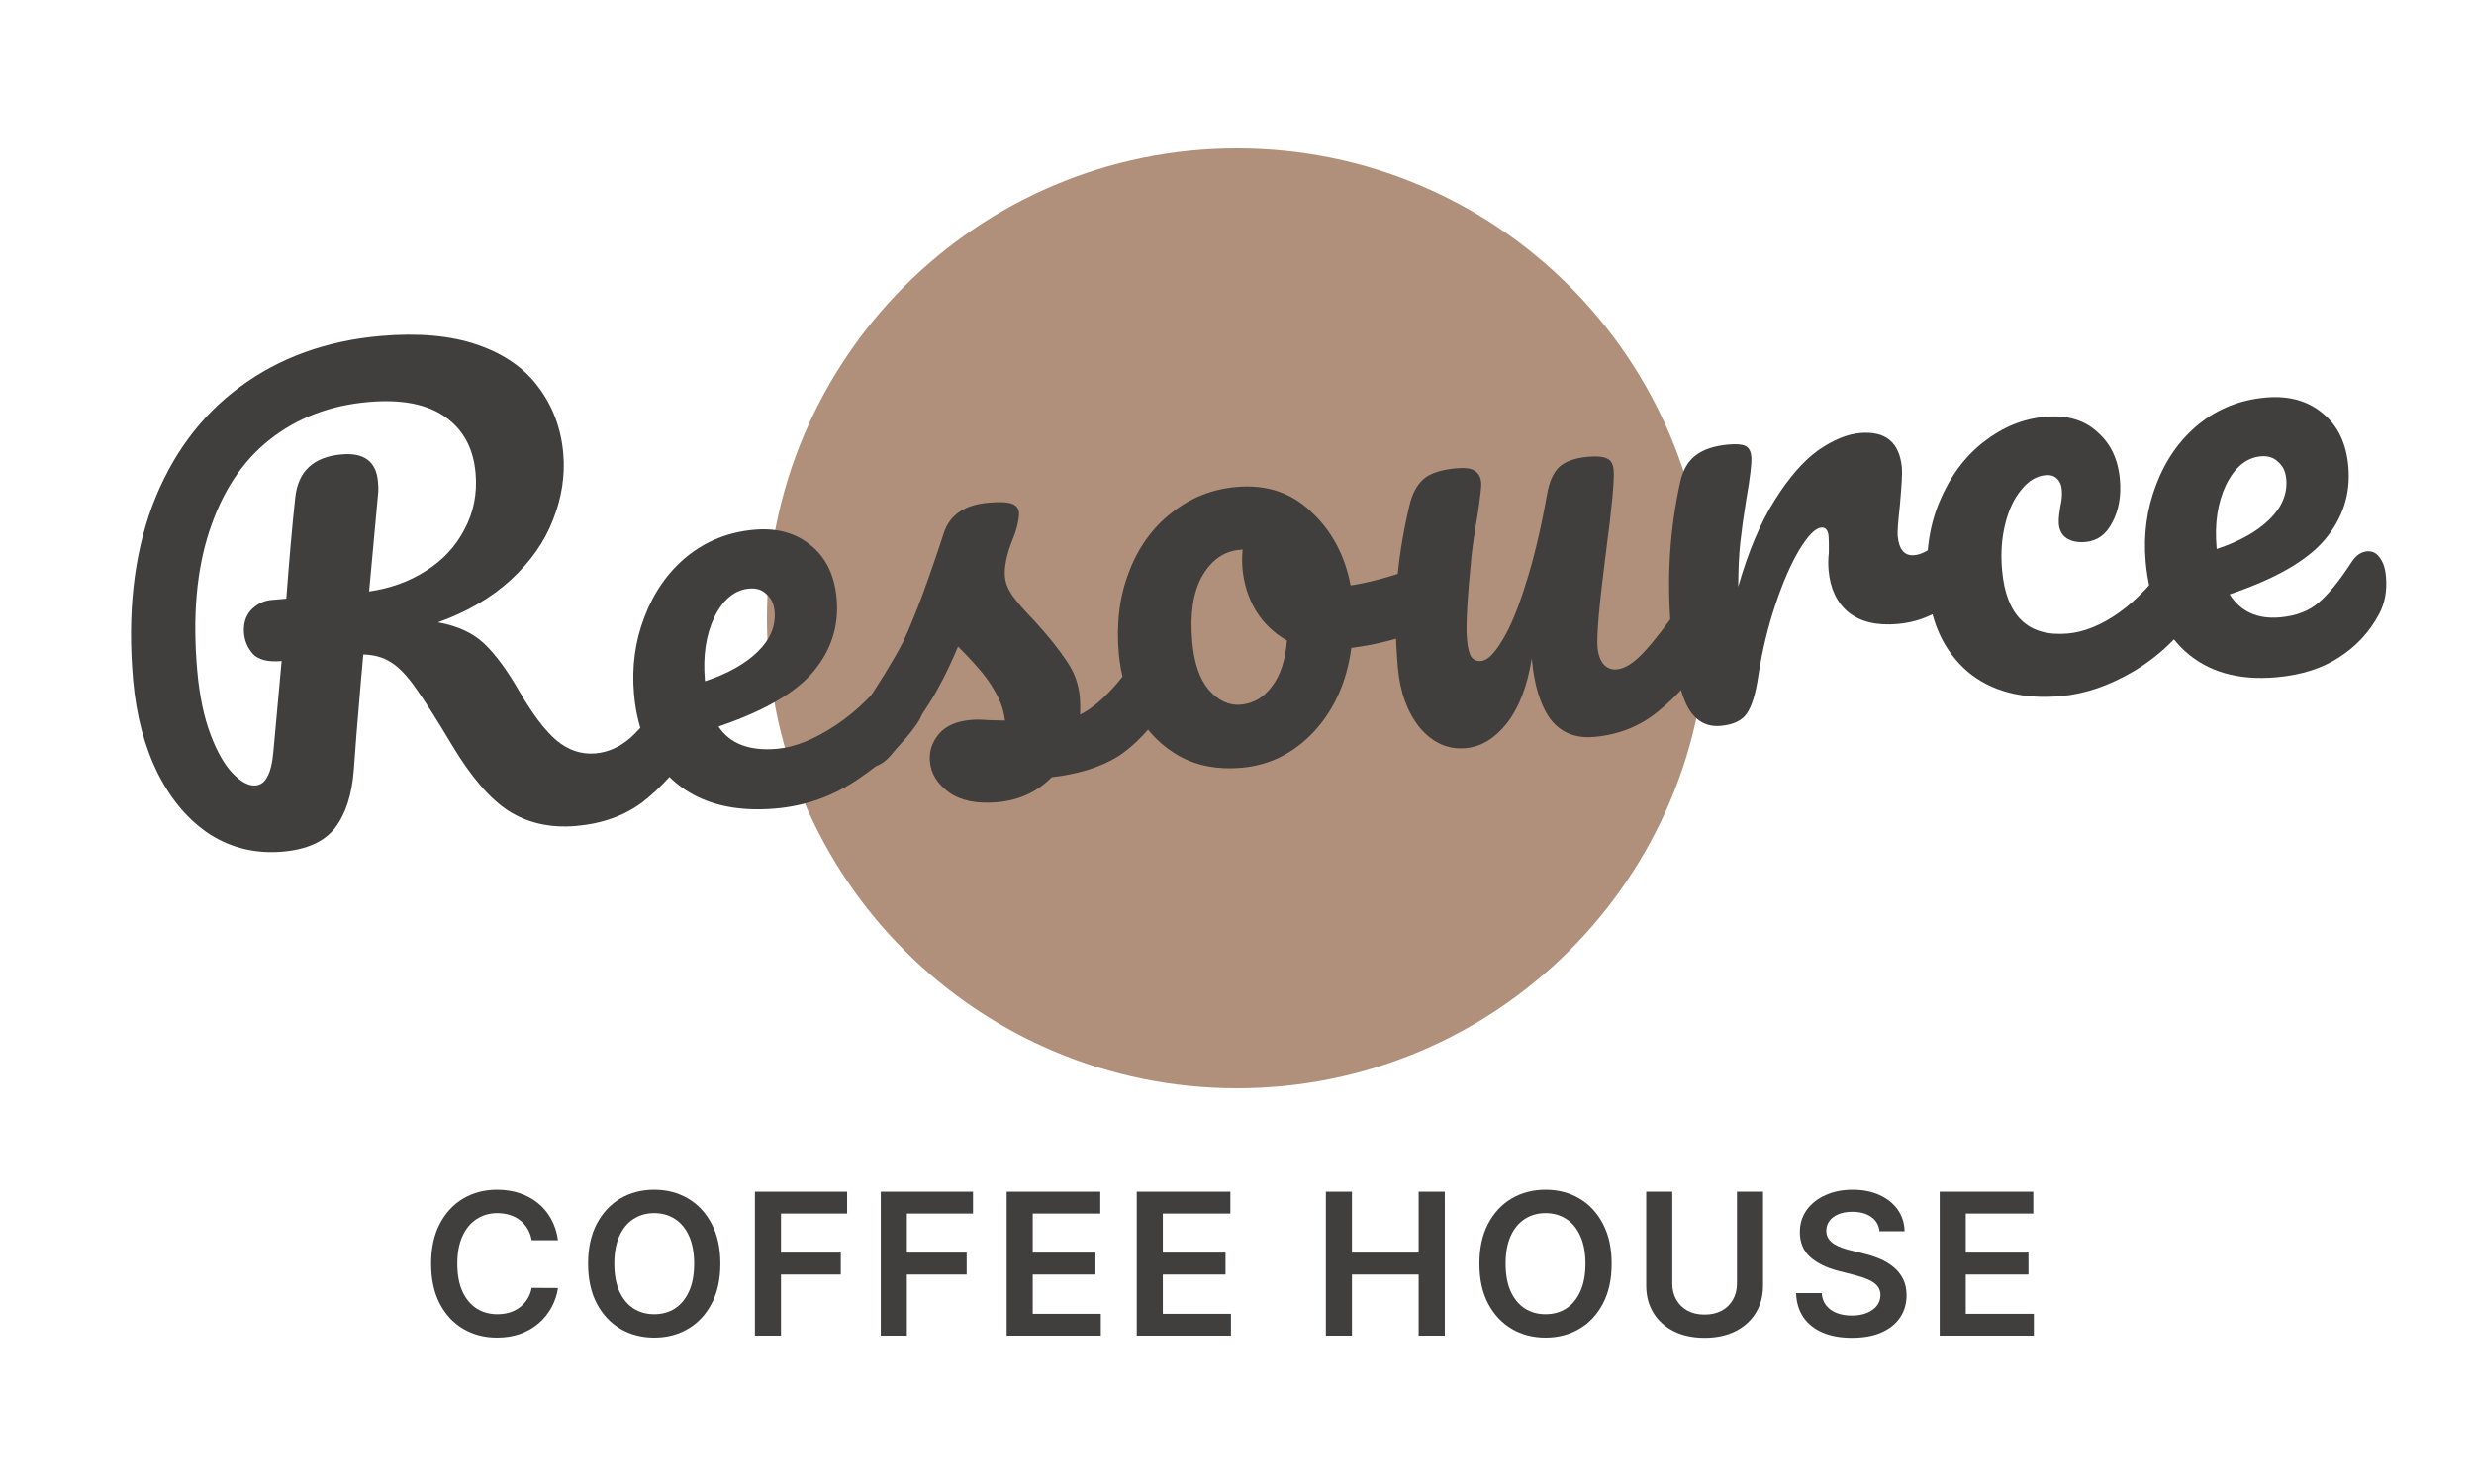
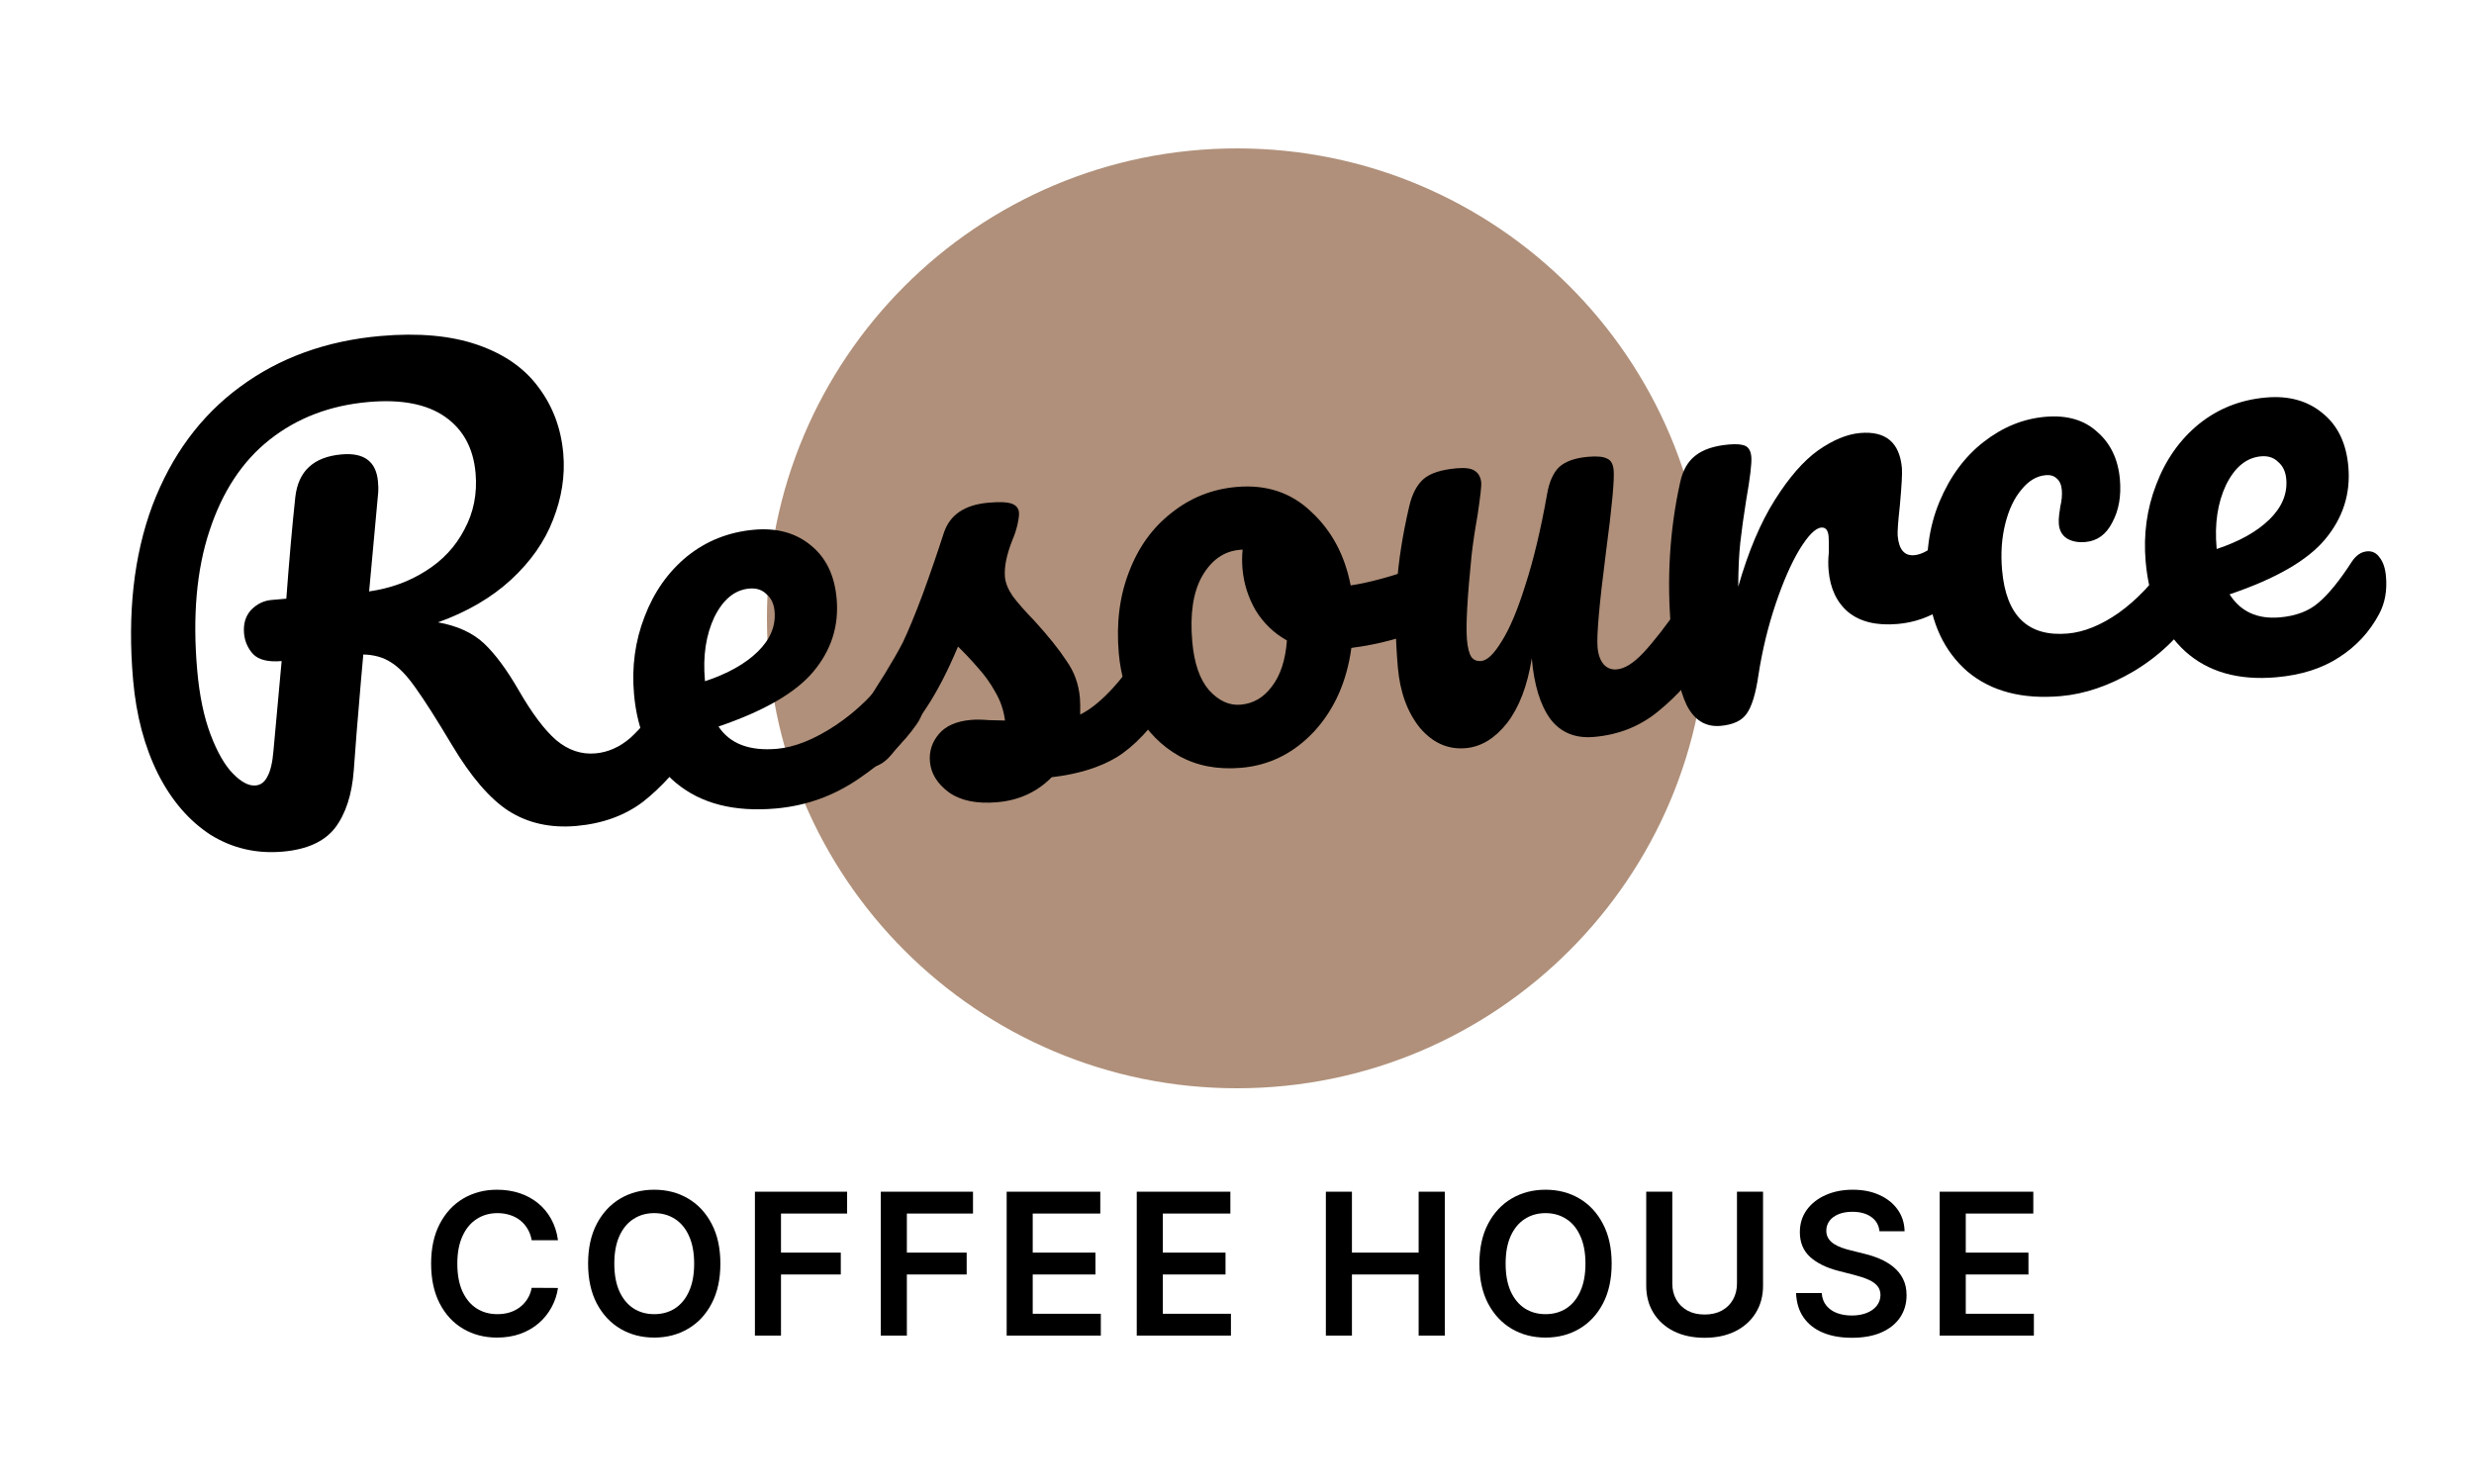
<svg xmlns="http://www.w3.org/2000/svg" width="100" height="60" viewBox="0 0 100 60" fill="none">
  <path d="M69 25C69 35.493 60.493 44 50 44C39.507 44 31 35.493 31 25C31 14.507 39.507 6 50 6C60.493 6 69 14.507 69 25Z" fill="#B0907A" />
-   <path d="M95.678 22.291C95.886 22.273 96.053 22.355 96.182 22.536C96.326 22.716 96.413 22.974 96.442 23.309C96.492 23.882 96.4 24.388 96.165 24.826C95.779 25.551 95.236 26.137 94.536 26.583C93.852 27.029 93.008 27.295 92.004 27.383C90.474 27.517 89.247 27.166 88.323 26.332C87.397 25.481 86.866 24.275 86.729 22.713C86.633 21.613 86.775 20.573 87.155 19.592C87.533 18.595 88.105 17.782 88.869 17.153C89.649 16.523 90.557 16.162 91.593 16.072C92.517 15.991 93.283 16.205 93.889 16.714C94.495 17.207 94.839 17.924 94.921 18.864C95.017 19.964 94.702 20.947 93.974 21.814C93.262 22.663 91.977 23.402 90.121 24.03C90.567 24.73 91.245 25.04 92.154 24.961C92.807 24.904 93.328 24.705 93.716 24.366C94.12 24.026 94.569 23.473 95.064 22.706C95.235 22.451 95.439 22.312 95.678 22.291ZM91.391 18.45C90.802 18.502 90.329 18.889 89.975 19.61C89.636 20.33 89.51 21.177 89.595 22.149L89.599 22.197C90.52 21.891 91.232 21.492 91.735 20.998C92.238 20.504 92.463 19.963 92.412 19.373C92.385 19.07 92.277 18.839 92.086 18.679C91.91 18.501 91.678 18.425 91.391 18.45Z" fill="#403F3D" />
-   <path d="M83.298 28.145C81.736 28.281 80.478 27.95 79.525 27.15C78.586 26.332 78.053 25.198 77.926 23.748C77.813 22.457 77.969 21.303 78.394 20.286C78.819 19.269 79.415 18.462 80.182 17.865C80.949 17.268 81.778 16.93 82.671 16.852C83.548 16.776 84.248 16.979 84.772 17.463C85.311 17.93 85.616 18.57 85.687 19.383C85.746 20.052 85.644 20.632 85.381 21.12C85.135 21.608 84.772 21.872 84.294 21.914C83.992 21.941 83.738 21.89 83.534 21.764C83.347 21.636 83.241 21.444 83.219 21.189C83.209 21.077 83.214 20.948 83.233 20.802C83.253 20.656 83.268 20.55 83.278 20.485C83.337 20.239 83.357 20.012 83.339 19.805C83.321 19.598 83.251 19.444 83.13 19.342C83.024 19.239 82.876 19.195 82.685 19.212C82.318 19.244 81.99 19.442 81.701 19.804C81.41 20.151 81.193 20.611 81.051 21.186C80.908 21.761 80.866 22.383 80.925 23.052C81.087 24.901 81.972 25.755 83.582 25.614C84.236 25.557 84.918 25.28 85.63 24.785C86.356 24.271 87.047 23.544 87.703 22.604C87.875 22.364 88.081 22.233 88.32 22.212C88.527 22.194 88.695 22.276 88.823 22.457C88.967 22.637 89.054 22.895 89.083 23.23C89.136 23.835 89.028 24.343 88.759 24.752C88.09 25.742 87.253 26.538 86.245 27.14C85.252 27.725 84.27 28.06 83.298 28.145Z" fill="#403F3D" />
-   <path d="M69.548 29.348C68.942 29.401 68.484 29.119 68.173 28.504C67.878 27.888 67.67 26.878 67.547 25.475C67.366 23.403 67.488 21.409 67.915 19.492C68.018 19.018 68.22 18.663 68.52 18.428C68.835 18.175 69.288 18.023 69.878 17.972C70.197 17.944 70.423 17.964 70.558 18.033C70.692 18.101 70.769 18.247 70.789 18.47C70.811 18.725 70.742 19.309 70.581 20.223C70.477 20.874 70.398 21.443 70.344 21.93C70.291 22.416 70.263 23.013 70.26 23.72C70.666 22.303 71.158 21.136 71.737 20.218C72.315 19.3 72.899 18.631 73.488 18.21C74.094 17.787 74.659 17.553 75.186 17.507C76.222 17.417 76.785 17.889 76.876 18.925C76.894 19.133 76.866 19.641 76.792 20.45C76.72 21.099 76.692 21.503 76.705 21.663C76.754 22.22 76.978 22.482 77.376 22.447C77.823 22.408 78.366 22.007 79.006 21.244C79.195 21.019 79.401 20.897 79.624 20.877C79.831 20.859 79.999 20.941 80.127 21.122C80.27 21.286 80.355 21.52 80.381 21.823C80.433 22.413 80.314 22.889 80.025 23.251C79.619 23.753 79.127 24.197 78.551 24.585C77.989 24.955 77.374 25.17 76.704 25.228C75.859 25.302 75.195 25.143 74.711 24.752C74.243 24.359 73.977 23.797 73.913 23.063C73.892 22.824 73.895 22.583 73.922 22.34C73.926 22.018 73.923 21.802 73.913 21.69C73.891 21.435 73.792 21.315 73.617 21.331C73.378 21.351 73.083 21.65 72.731 22.227C72.395 22.787 72.074 23.521 71.768 24.431C71.462 25.341 71.232 26.293 71.078 27.286C70.968 28.051 70.806 28.579 70.59 28.871C70.39 29.145 70.042 29.304 69.548 29.348Z" fill="#403F3D" />
-   <path d="M59.245 30.249C58.528 30.312 57.91 30.036 57.39 29.423C56.885 28.793 56.59 27.984 56.503 26.995C56.399 25.8 56.383 24.701 56.456 23.699C56.527 22.681 56.697 21.598 56.967 20.45C57.084 19.958 57.277 19.596 57.546 19.363C57.815 19.131 58.26 18.988 58.882 18.933C59.232 18.903 59.476 18.938 59.614 19.038C59.767 19.137 59.853 19.298 59.873 19.521C59.884 19.649 59.834 20.087 59.723 20.835C59.615 21.439 59.534 21.984 59.48 22.471C59.308 24.172 59.246 25.302 59.295 25.86C59.324 26.195 59.385 26.43 59.477 26.567C59.568 26.687 59.701 26.74 59.876 26.724C60.115 26.703 60.389 26.439 60.698 25.93C61.023 25.419 61.342 24.661 61.656 23.654C61.985 22.645 62.279 21.415 62.537 19.963C62.623 19.473 62.784 19.114 63.021 18.884C63.274 18.654 63.663 18.515 64.189 18.469C64.556 18.437 64.815 18.462 64.967 18.546C65.117 18.613 65.203 18.766 65.224 19.005C65.259 19.403 65.155 20.513 64.913 22.333C64.645 24.412 64.532 25.691 64.574 26.169C64.6 26.472 64.685 26.705 64.828 26.869C64.969 27.018 65.144 27.083 65.351 27.064C65.67 27.037 66.028 26.813 66.424 26.392C66.836 25.955 67.37 25.266 68.026 24.325C68.198 24.085 68.403 23.955 68.642 23.934C68.85 23.916 69.017 23.997 69.146 24.179C69.29 24.359 69.377 24.616 69.406 24.951C69.462 25.589 69.354 26.096 69.082 26.473C68.47 27.378 67.79 28.136 67.04 28.748C66.306 29.358 65.438 29.707 64.433 29.795C63.668 29.862 63.077 29.616 62.658 29.059C62.256 28.5 62.008 27.686 61.915 26.618C61.739 27.726 61.406 28.598 60.915 29.235C60.423 29.857 59.867 30.194 59.245 30.249Z" fill="#403F3D" />
-   <path d="M57.561 22.88C57.768 22.861 57.936 22.951 58.066 23.148C58.196 23.346 58.274 23.604 58.302 23.923C58.369 24.688 58.178 25.163 57.728 25.346C56.801 25.765 55.766 26.048 54.623 26.196C54.437 27.562 53.933 28.69 53.112 29.581C52.289 30.456 51.312 30.943 50.18 31.042C49.224 31.126 48.382 30.966 47.657 30.564C46.947 30.16 46.383 29.591 45.965 28.857C45.548 28.122 45.3 27.309 45.222 26.416C45.116 25.205 45.253 24.109 45.633 23.128C46.011 22.131 46.584 21.334 47.351 20.737C48.117 20.124 48.993 19.774 49.982 19.688C51.193 19.582 52.202 19.919 53.009 20.7C53.831 21.463 54.359 22.453 54.594 23.669C55.339 23.556 56.218 23.318 57.23 22.957C57.355 22.914 57.465 22.888 57.561 22.88ZM50.149 28.491C50.66 28.446 51.08 28.201 51.41 27.754C51.756 27.306 51.959 26.686 52.018 25.894C51.495 25.603 51.074 25.198 50.755 24.68C50.453 24.16 50.275 23.597 50.222 22.992C50.2 22.736 50.202 22.479 50.227 22.22L50.108 22.231C49.47 22.286 48.963 22.644 48.587 23.303C48.226 23.945 48.094 24.824 48.192 25.94C48.268 26.816 48.494 27.471 48.869 27.904C49.261 28.336 49.687 28.531 50.149 28.491Z" fill="#403F3D" />
-   <path d="M40.309 32.435C39.48 32.508 38.826 32.373 38.346 32.029C37.883 31.684 37.63 31.273 37.588 30.794C37.552 30.38 37.672 30.008 37.948 29.679C38.224 29.349 38.657 29.159 39.247 29.107C39.454 29.089 39.696 29.092 39.971 29.116C40.26 29.123 40.478 29.128 40.623 29.132C40.57 28.718 40.441 28.336 40.233 27.985C40.042 27.633 39.804 27.3 39.52 26.988C39.234 26.659 38.968 26.377 38.723 26.142C38.311 27.125 37.885 27.95 37.445 28.614C37.022 29.278 36.547 29.914 36.022 30.522C35.76 30.834 35.47 31.004 35.151 31.032C34.896 31.054 34.681 30.984 34.507 30.823C34.331 30.646 34.231 30.422 34.207 30.151C34.179 29.832 34.265 29.527 34.464 29.237L34.742 28.827C35.523 27.666 36.107 26.716 36.492 25.976C36.722 25.49 36.987 24.848 37.287 24.051C37.585 23.238 37.873 22.402 38.152 21.542C38.393 20.814 38.992 20.409 39.948 20.325C40.395 20.286 40.709 20.298 40.891 20.363C41.074 20.427 41.172 20.547 41.188 20.722C41.196 20.818 41.178 20.972 41.132 21.185C41.086 21.398 41.017 21.613 40.923 21.83C40.687 22.428 40.586 22.927 40.62 23.326C40.642 23.565 40.744 23.821 40.929 24.094C41.129 24.365 41.423 24.701 41.812 25.101C42.38 25.725 42.813 26.266 43.11 26.722C43.421 27.16 43.602 27.658 43.65 28.216C43.664 28.376 43.668 28.6 43.661 28.89C44.416 28.519 45.262 27.634 46.199 26.235C46.371 25.995 46.577 25.864 46.816 25.843C47.023 25.825 47.191 25.907 47.319 26.088C47.463 26.268 47.55 26.526 47.579 26.861C47.632 27.466 47.524 27.974 47.255 28.383C46.544 29.441 45.838 30.185 45.137 30.616C44.45 31.029 43.575 31.299 42.51 31.424C41.919 32.022 41.186 32.359 40.309 32.435Z" fill="#403F3D" />
-   <path d="M36.617 26.736C36.824 26.718 36.992 26.799 37.12 26.981C37.265 27.161 37.351 27.418 37.381 27.753C37.437 28.39 37.328 28.898 37.056 29.275C36.529 30.044 35.75 30.779 34.719 31.479C33.704 32.178 32.583 32.581 31.356 32.689C29.682 32.835 28.344 32.495 27.34 31.667C26.336 30.839 25.765 29.637 25.627 28.059C25.53 26.959 25.672 25.919 26.052 24.938C26.431 23.941 27.002 23.128 27.766 22.499C28.546 21.869 29.454 21.508 30.49 21.417C31.415 21.337 32.18 21.551 32.787 22.06C33.392 22.553 33.736 23.27 33.818 24.21C33.914 25.31 33.599 26.293 32.872 27.16C32.159 28.009 30.883 28.747 29.042 29.374C29.505 30.072 30.294 30.373 31.41 30.275C32.127 30.212 32.918 29.894 33.784 29.32C34.663 28.73 35.403 27.998 36.001 27.127C36.173 26.887 36.378 26.757 36.617 26.736ZM30.289 23.796C29.699 23.848 29.227 24.234 28.872 24.956C28.534 25.676 28.407 26.522 28.492 27.495L28.497 27.543C29.417 27.237 30.129 26.837 30.632 26.344C31.135 25.85 31.361 25.308 31.309 24.719C31.283 24.416 31.174 24.184 30.983 24.024C30.807 23.847 30.576 23.771 30.289 23.796Z" fill="#403F3D" />
-   <path d="M27.691 27.517C27.898 27.499 28.066 27.58 28.194 27.762C28.338 27.942 28.425 28.199 28.454 28.534C28.509 29.156 28.4 29.663 28.13 30.056C27.445 31.048 26.735 31.832 25.999 32.411C25.261 32.973 24.358 33.301 23.29 33.395C22.254 33.485 21.345 33.284 20.563 32.79C19.797 32.295 19.028 31.398 18.256 30.101C17.635 29.063 17.151 28.302 16.803 27.819C16.455 27.319 16.119 26.971 15.797 26.774C15.49 26.576 15.12 26.472 14.685 26.462C14.651 26.802 14.559 27.87 14.411 29.666C14.354 30.474 14.316 30.968 14.3 31.146C14.226 32.132 13.972 32.909 13.54 33.477C13.107 34.029 12.404 34.347 11.431 34.432C10.364 34.526 9.388 34.298 8.505 33.749C7.636 33.182 6.93 32.361 6.386 31.284C5.841 30.191 5.505 28.928 5.38 27.493C5.145 24.815 5.405 22.464 6.16 20.438C6.93 18.412 8.107 16.815 9.692 15.648C11.291 14.464 13.19 13.776 15.389 13.584C16.92 13.45 18.223 13.569 19.299 13.94C20.376 14.312 21.197 14.883 21.762 15.652C22.343 16.421 22.678 17.315 22.768 18.335C22.846 19.227 22.707 20.123 22.352 21.021C22.012 21.902 21.448 22.707 20.66 23.434C19.872 24.161 18.887 24.738 17.703 25.162C18.487 25.302 19.106 25.586 19.561 26.012C20.015 26.438 20.489 27.079 20.982 27.935C21.512 28.852 22.011 29.515 22.481 29.924C22.966 30.331 23.495 30.51 24.069 30.46C24.579 30.415 25.051 30.205 25.484 29.83C25.915 29.439 26.446 28.798 27.074 27.908C27.246 27.668 27.451 27.538 27.691 27.517ZM11.384 26.727C10.842 26.774 10.456 26.68 10.227 26.443C10.013 26.204 9.892 25.926 9.864 25.607C9.831 25.225 9.924 24.911 10.143 24.667C10.379 24.422 10.656 24.285 10.975 24.257L11.573 24.205C11.691 22.621 11.812 21.253 11.936 20.102C12.053 19.047 12.677 18.471 13.809 18.372C14.717 18.292 15.207 18.659 15.278 19.472C15.294 19.647 15.297 19.784 15.29 19.881L14.92 23.912C15.776 23.789 16.539 23.513 17.209 23.085C17.894 22.656 18.415 22.097 18.772 21.407C19.145 20.716 19.296 19.956 19.223 19.127C19.135 18.123 18.724 17.364 17.988 16.85C17.252 16.336 16.223 16.137 14.9 16.253C13.338 16.389 12.002 16.9 10.89 17.784C9.794 18.651 8.986 19.878 8.466 21.465C7.945 23.037 7.78 24.914 7.971 27.098C8.06 28.118 8.241 28.985 8.512 29.701C8.783 30.416 9.086 30.943 9.421 31.283C9.756 31.623 10.059 31.782 10.33 31.758C10.537 31.74 10.696 31.622 10.805 31.403C10.93 31.183 11.013 30.839 11.052 30.37L11.384 26.727Z" fill="#403F3D" />
-   <path d="M78.403 54V48.182H82.187V49.065H79.457V50.645H81.991V51.529H79.457V53.117H82.21V54H78.403Z" fill="#403F3D" />
-   <path d="M75.97 49.781C75.943 49.533 75.832 49.34 75.635 49.202C75.439 49.063 75.186 48.994 74.873 48.994C74.653 48.994 74.465 49.028 74.308 49.094C74.151 49.16 74.03 49.25 73.947 49.364C73.864 49.477 73.821 49.607 73.819 49.753C73.819 49.874 73.847 49.979 73.902 50.068C73.959 50.157 74.035 50.233 74.132 50.295C74.228 50.356 74.335 50.407 74.453 50.449C74.57 50.491 74.689 50.526 74.808 50.554L75.353 50.69C75.573 50.742 75.784 50.811 75.987 50.898C76.191 50.985 76.374 51.095 76.535 51.227C76.698 51.36 76.827 51.52 76.921 51.707C77.016 51.895 77.064 52.115 77.064 52.367C77.064 52.707 76.976 53.008 76.802 53.267C76.628 53.525 76.376 53.726 76.046 53.872C75.719 54.016 75.322 54.088 74.856 54.088C74.403 54.088 74.01 54.018 73.677 53.878C73.346 53.738 73.086 53.533 72.899 53.264C72.713 52.995 72.613 52.668 72.598 52.281H73.635C73.65 52.484 73.712 52.653 73.822 52.787C73.932 52.921 74.075 53.022 74.251 53.088C74.429 53.154 74.628 53.188 74.848 53.188C75.077 53.188 75.278 53.153 75.45 53.085C75.624 53.015 75.76 52.919 75.859 52.795C75.957 52.67 76.008 52.525 76.01 52.358C76.008 52.206 75.963 52.081 75.876 51.983C75.789 51.883 75.667 51.799 75.51 51.733C75.354 51.665 75.172 51.604 74.964 51.551L74.302 51.381C73.823 51.258 73.444 51.071 73.166 50.821C72.889 50.569 72.751 50.235 72.751 49.818C72.751 49.475 72.844 49.175 73.029 48.918C73.217 48.66 73.472 48.46 73.794 48.318C74.116 48.174 74.48 48.102 74.887 48.102C75.3 48.102 75.662 48.174 75.973 48.318C76.285 48.46 76.53 48.658 76.709 48.912C76.886 49.164 76.978 49.454 76.984 49.781H75.97Z" fill="#403F3D" />
-   <path d="M70.209 48.182H71.263V51.983C71.263 52.4 71.164 52.766 70.967 53.083C70.772 53.399 70.498 53.646 70.143 53.824C69.789 54 69.375 54.088 68.902 54.088C68.426 54.088 68.012 54 67.657 53.824C67.303 53.646 67.029 53.399 66.834 53.083C66.639 52.766 66.541 52.4 66.541 51.983V48.182H67.595V51.895C67.595 52.137 67.648 52.353 67.754 52.543C67.862 52.732 68.014 52.881 68.209 52.989C68.404 53.095 68.635 53.148 68.902 53.148C69.169 53.148 69.4 53.095 69.595 52.989C69.792 52.881 69.944 52.732 70.049 52.543C70.156 52.353 70.209 52.137 70.209 51.895V48.182Z" fill="#403F3D" />
-   <path d="M65.144 51.091C65.144 51.718 65.027 52.255 64.792 52.702C64.559 53.147 64.241 53.488 63.838 53.724C63.436 53.961 62.981 54.08 62.471 54.08C61.962 54.08 61.505 53.961 61.102 53.724C60.7 53.486 60.382 53.144 60.147 52.699C59.914 52.252 59.798 51.716 59.798 51.091C59.798 50.464 59.914 49.928 60.147 49.483C60.382 49.036 60.7 48.694 61.102 48.457C61.505 48.221 61.962 48.102 62.471 48.102C62.981 48.102 63.436 48.221 63.838 48.457C64.241 48.694 64.559 49.036 64.792 49.483C65.027 49.928 65.144 50.464 65.144 51.091ZM64.085 51.091C64.085 50.65 64.016 50.278 63.877 49.974C63.741 49.669 63.552 49.439 63.309 49.284C63.067 49.127 62.787 49.048 62.471 49.048C62.155 49.048 61.876 49.127 61.633 49.284C61.391 49.439 61.2 49.669 61.062 49.974C60.926 50.278 60.858 50.65 60.858 51.091C60.858 51.532 60.926 51.905 61.062 52.21C61.2 52.513 61.391 52.743 61.633 52.901C61.876 53.056 62.155 53.133 62.471 53.133C62.787 53.133 63.067 53.056 63.309 52.901C63.552 52.743 63.741 52.513 63.877 52.21C64.016 51.905 64.085 51.532 64.085 51.091Z" fill="#403F3D" />
-   <path d="M53.592 54V48.182H54.646V50.645H57.342V48.182H58.399V54H57.342V51.529H54.646V54H53.592Z" fill="#403F3D" />
-   <path d="M45.948 54V48.182H49.732V49.065H47.002V50.645H49.536V51.529H47.002V53.117H49.755V54H45.948Z" fill="#403F3D" />
-   <path d="M40.69 54V48.182H44.474V49.065H41.743V50.645H44.278V51.529H41.743V53.117H44.496V54H40.69Z" fill="#403F3D" />
-   <path d="M35.602 54V48.182H39.329V49.065H36.656V50.645H39.073V51.529H36.656V54H35.602Z" fill="#403F3D" />
-   <path d="M30.514 54V48.182H34.241V49.065H31.568V50.645H33.985V51.529H31.568V54H30.514Z" fill="#403F3D" />
-   <path d="M29.118 51.091C29.118 51.718 29.001 52.255 28.766 52.702C28.533 53.147 28.215 53.488 27.811 53.724C27.41 53.961 26.954 54.08 26.445 54.08C25.935 54.08 25.479 53.961 25.076 53.724C24.674 53.486 24.356 53.144 24.121 52.699C23.888 52.252 23.771 51.716 23.771 51.091C23.771 50.464 23.888 49.928 24.121 49.483C24.356 49.036 24.674 48.694 25.076 48.457C25.479 48.221 25.935 48.102 26.445 48.102C26.954 48.102 27.41 48.221 27.811 48.457C28.215 48.694 28.533 49.036 28.766 49.483C29.001 49.928 29.118 50.464 29.118 51.091ZM28.058 51.091C28.058 50.65 27.989 50.278 27.851 49.974C27.715 49.669 27.525 49.439 27.283 49.284C27.04 49.127 26.761 49.048 26.445 49.048C26.128 49.048 25.849 49.127 25.607 49.284C25.364 49.439 25.174 49.669 25.036 49.974C24.899 50.278 24.831 50.65 24.831 51.091C24.831 51.532 24.899 51.905 25.036 52.21C25.174 52.513 25.364 52.743 25.607 52.901C25.849 53.056 26.128 53.133 26.445 53.133C26.761 53.133 27.04 53.056 27.283 52.901C27.525 52.743 27.715 52.513 27.851 52.21C27.989 51.905 28.058 51.532 28.058 51.091Z" fill="#403F3D" />
-   <path d="M22.554 50.145H21.491C21.461 49.971 21.405 49.816 21.323 49.682C21.242 49.545 21.141 49.43 21.02 49.335C20.898 49.241 20.76 49.169 20.605 49.122C20.451 49.073 20.286 49.048 20.108 49.048C19.791 49.048 19.511 49.128 19.267 49.287C19.022 49.444 18.831 49.675 18.693 49.98C18.555 50.283 18.485 50.653 18.485 51.091C18.485 51.536 18.555 51.911 18.693 52.216C18.833 52.519 19.024 52.748 19.267 52.903C19.511 53.057 19.79 53.133 20.105 53.133C20.279 53.133 20.442 53.111 20.593 53.065C20.747 53.018 20.884 52.949 21.005 52.858C21.128 52.767 21.232 52.655 21.315 52.523C21.4 52.39 21.459 52.239 21.491 52.068L22.554 52.074C22.514 52.35 22.428 52.61 22.295 52.852C22.164 53.095 21.993 53.309 21.781 53.494C21.569 53.678 21.321 53.822 21.037 53.926C20.753 54.028 20.437 54.08 20.091 54.08C19.579 54.08 19.123 53.961 18.721 53.724C18.32 53.488 18.003 53.146 17.772 52.699C17.541 52.252 17.426 51.716 17.426 51.091C17.426 50.464 17.542 49.928 17.775 49.483C18.008 49.036 18.325 48.694 18.727 48.457C19.128 48.221 19.583 48.102 20.091 48.102C20.414 48.102 20.716 48.148 20.994 48.239C21.272 48.33 21.52 48.463 21.738 48.639C21.956 48.813 22.135 49.028 22.275 49.281C22.417 49.533 22.51 49.821 22.554 50.145Z" fill="#403F3D" />
+   <path d="M95.678 22.291C95.886 22.273 96.053 22.355 96.182 22.536C96.326 22.716 96.413 22.974 96.442 23.309C96.492 23.882 96.4 24.388 96.165 24.826C95.779 25.551 95.236 26.137 94.536 26.583C93.852 27.029 93.008 27.295 92.004 27.383C90.474 27.517 89.247 27.166 88.323 26.332C87.397 25.481 86.866 24.275 86.729 22.713C86.633 21.613 86.775 20.573 87.155 19.592C87.533 18.595 88.105 17.782 88.869 17.153C89.649 16.523 90.557 16.162 91.593 16.072C92.517 15.991 93.283 16.205 93.889 16.714C94.495 17.207 94.839 17.924 94.921 18.864C95.017 19.964 94.702 20.947 93.974 21.814C93.262 22.663 91.977 23.402 90.121 24.03C90.567 24.73 91.245 25.04 92.154 24.961C92.807 24.904 93.328 24.705 93.716 24.366C94.12 24.026 94.569 23.473 95.064 22.706C95.235 22.451 95.439 22.312 95.678 22.291ZM91.391 18.45C90.802 18.502 90.329 18.889 89.975 19.61C89.636 20.33 89.51 21.177 89.595 22.149L89.599 22.197C90.52 21.891 91.232 21.492 91.735 20.998C92.238 20.504 92.463 19.963 92.412 19.373C92.385 19.07 92.277 18.839 92.086 18.679C91.91 18.501 91.678 18.425 91.391 18.45Z" fill="currentColor" />
+   <path d="M83.298 28.145C81.736 28.281 80.478 27.95 79.525 27.15C78.586 26.332 78.053 25.198 77.926 23.748C77.813 22.457 77.969 21.303 78.394 20.286C78.819 19.269 79.415 18.462 80.182 17.865C80.949 17.268 81.778 16.93 82.671 16.852C83.548 16.776 84.248 16.979 84.772 17.463C85.311 17.93 85.616 18.57 85.687 19.383C85.746 20.052 85.644 20.632 85.381 21.12C85.135 21.608 84.772 21.872 84.294 21.914C83.992 21.941 83.738 21.89 83.534 21.764C83.347 21.636 83.241 21.444 83.219 21.189C83.209 21.077 83.214 20.948 83.233 20.802C83.253 20.656 83.268 20.55 83.278 20.485C83.337 20.239 83.357 20.012 83.339 19.805C83.321 19.598 83.251 19.444 83.13 19.342C83.024 19.239 82.876 19.195 82.685 19.212C82.318 19.244 81.99 19.442 81.701 19.804C81.41 20.151 81.193 20.611 81.051 21.186C80.908 21.761 80.866 22.383 80.925 23.052C81.087 24.901 81.972 25.755 83.582 25.614C84.236 25.557 84.918 25.28 85.63 24.785C86.356 24.271 87.047 23.544 87.703 22.604C87.875 22.364 88.081 22.233 88.32 22.212C88.527 22.194 88.695 22.276 88.823 22.457C88.967 22.637 89.054 22.895 89.083 23.23C89.136 23.835 89.028 24.343 88.759 24.752C88.09 25.742 87.253 26.538 86.245 27.14C85.252 27.725 84.27 28.06 83.298 28.145Z" fill="currentColor" />
+   <path d="M69.548 29.348C68.942 29.401 68.484 29.119 68.173 28.504C67.878 27.888 67.67 26.878 67.547 25.475C67.366 23.403 67.488 21.409 67.915 19.492C68.018 19.018 68.22 18.663 68.52 18.428C68.835 18.175 69.288 18.023 69.878 17.972C70.197 17.944 70.423 17.964 70.558 18.033C70.692 18.101 70.769 18.247 70.789 18.47C70.811 18.725 70.742 19.309 70.581 20.223C70.477 20.874 70.398 21.443 70.344 21.93C70.291 22.416 70.263 23.013 70.26 23.72C70.666 22.303 71.158 21.136 71.737 20.218C72.315 19.3 72.899 18.631 73.488 18.21C74.094 17.787 74.659 17.553 75.186 17.507C76.222 17.417 76.785 17.889 76.876 18.925C76.894 19.133 76.866 19.641 76.792 20.45C76.72 21.099 76.692 21.503 76.705 21.663C76.754 22.22 76.978 22.482 77.376 22.447C77.823 22.408 78.366 22.007 79.006 21.244C79.195 21.019 79.401 20.897 79.624 20.877C79.831 20.859 79.999 20.941 80.127 21.122C80.27 21.286 80.355 21.52 80.381 21.823C80.433 22.413 80.314 22.889 80.025 23.251C79.619 23.753 79.127 24.197 78.551 24.585C77.989 24.955 77.374 25.17 76.704 25.228C75.859 25.302 75.195 25.143 74.711 24.752C74.243 24.359 73.977 23.797 73.913 23.063C73.892 22.824 73.895 22.583 73.922 22.34C73.926 22.018 73.923 21.802 73.913 21.69C73.891 21.435 73.792 21.315 73.617 21.331C73.378 21.351 73.083 21.65 72.731 22.227C72.395 22.787 72.074 23.521 71.768 24.431C71.462 25.341 71.232 26.293 71.078 27.286C70.968 28.051 70.806 28.579 70.59 28.871C70.39 29.145 70.042 29.304 69.548 29.348Z" fill="currentColor" />
+   <path d="M59.245 30.249C58.528 30.312 57.91 30.036 57.39 29.423C56.885 28.793 56.59 27.984 56.503 26.995C56.399 25.8 56.383 24.701 56.456 23.699C56.527 22.681 56.697 21.598 56.967 20.45C57.084 19.958 57.277 19.596 57.546 19.363C57.815 19.131 58.26 18.988 58.882 18.933C59.232 18.903 59.476 18.938 59.614 19.038C59.767 19.137 59.853 19.298 59.873 19.521C59.884 19.649 59.834 20.087 59.723 20.835C59.615 21.439 59.534 21.984 59.48 22.471C59.308 24.172 59.246 25.302 59.295 25.86C59.324 26.195 59.385 26.43 59.477 26.567C59.568 26.687 59.701 26.74 59.876 26.724C60.115 26.703 60.389 26.439 60.698 25.93C61.023 25.419 61.342 24.661 61.656 23.654C61.985 22.645 62.279 21.415 62.537 19.963C62.623 19.473 62.784 19.114 63.021 18.884C63.274 18.654 63.663 18.515 64.189 18.469C64.556 18.437 64.815 18.462 64.967 18.546C65.117 18.613 65.203 18.766 65.224 19.005C65.259 19.403 65.155 20.513 64.913 22.333C64.645 24.412 64.532 25.691 64.574 26.169C64.6 26.472 64.685 26.705 64.828 26.869C64.969 27.018 65.144 27.083 65.351 27.064C65.67 27.037 66.028 26.813 66.424 26.392C66.836 25.955 67.37 25.266 68.026 24.325C68.198 24.085 68.403 23.955 68.642 23.934C68.85 23.916 69.017 23.997 69.146 24.179C69.29 24.359 69.377 24.616 69.406 24.951C69.462 25.589 69.354 26.096 69.082 26.473C68.47 27.378 67.79 28.136 67.04 28.748C66.306 29.358 65.438 29.707 64.433 29.795C63.668 29.862 63.077 29.616 62.658 29.059C62.256 28.5 62.008 27.686 61.915 26.618C61.739 27.726 61.406 28.598 60.915 29.235C60.423 29.857 59.867 30.194 59.245 30.249Z" fill="currentColor" />
+   <path d="M57.561 22.88C57.768 22.861 57.936 22.951 58.066 23.148C58.196 23.346 58.274 23.604 58.302 23.923C58.369 24.688 58.178 25.163 57.728 25.346C56.801 25.765 55.766 26.048 54.623 26.196C54.437 27.562 53.933 28.69 53.112 29.581C52.289 30.456 51.312 30.943 50.18 31.042C49.224 31.126 48.382 30.966 47.657 30.564C46.947 30.16 46.383 29.591 45.965 28.857C45.548 28.122 45.3 27.309 45.222 26.416C45.116 25.205 45.253 24.109 45.633 23.128C46.011 22.131 46.584 21.334 47.351 20.737C48.117 20.124 48.993 19.774 49.982 19.688C51.193 19.582 52.202 19.919 53.009 20.7C53.831 21.463 54.359 22.453 54.594 23.669C55.339 23.556 56.218 23.318 57.23 22.957C57.355 22.914 57.465 22.888 57.561 22.88ZM50.149 28.491C50.66 28.446 51.08 28.201 51.41 27.754C51.756 27.306 51.959 26.686 52.018 25.894C51.495 25.603 51.074 25.198 50.755 24.68C50.453 24.16 50.275 23.597 50.222 22.992C50.2 22.736 50.202 22.479 50.227 22.22L50.108 22.231C49.47 22.286 48.963 22.644 48.587 23.303C48.226 23.945 48.094 24.824 48.192 25.94C48.268 26.816 48.494 27.471 48.869 27.904C49.261 28.336 49.687 28.531 50.149 28.491Z" fill="currentColor" />
+   <path d="M40.309 32.435C39.48 32.508 38.826 32.373 38.346 32.029C37.883 31.684 37.63 31.273 37.588 30.794C37.552 30.38 37.672 30.008 37.948 29.679C38.224 29.349 38.657 29.159 39.247 29.107C39.454 29.089 39.696 29.092 39.971 29.116C40.26 29.123 40.478 29.128 40.623 29.132C40.57 28.718 40.441 28.336 40.233 27.985C40.042 27.633 39.804 27.3 39.52 26.988C39.234 26.659 38.968 26.377 38.723 26.142C38.311 27.125 37.885 27.95 37.445 28.614C37.022 29.278 36.547 29.914 36.022 30.522C35.76 30.834 35.47 31.004 35.151 31.032C34.896 31.054 34.681 30.984 34.507 30.823C34.331 30.646 34.231 30.422 34.207 30.151C34.179 29.832 34.265 29.527 34.464 29.237L34.742 28.827C35.523 27.666 36.107 26.716 36.492 25.976C36.722 25.49 36.987 24.848 37.287 24.051C37.585 23.238 37.873 22.402 38.152 21.542C38.393 20.814 38.992 20.409 39.948 20.325C40.395 20.286 40.709 20.298 40.891 20.363C41.074 20.427 41.172 20.547 41.188 20.722C41.196 20.818 41.178 20.972 41.132 21.185C41.086 21.398 41.017 21.613 40.923 21.83C40.687 22.428 40.586 22.927 40.62 23.326C40.642 23.565 40.744 23.821 40.929 24.094C41.129 24.365 41.423 24.701 41.812 25.101C42.38 25.725 42.813 26.266 43.11 26.722C43.421 27.16 43.602 27.658 43.65 28.216C43.664 28.376 43.668 28.6 43.661 28.89C44.416 28.519 45.262 27.634 46.199 26.235C46.371 25.995 46.577 25.864 46.816 25.843C47.023 25.825 47.191 25.907 47.319 26.088C47.463 26.268 47.55 26.526 47.579 26.861C47.632 27.466 47.524 27.974 47.255 28.383C46.544 29.441 45.838 30.185 45.137 30.616C44.45 31.029 43.575 31.299 42.51 31.424C41.919 32.022 41.186 32.359 40.309 32.435Z" fill="currentColor" />
+   <path d="M36.617 26.736C36.824 26.718 36.992 26.799 37.12 26.981C37.265 27.161 37.351 27.418 37.381 27.753C37.437 28.39 37.328 28.898 37.056 29.275C36.529 30.044 35.75 30.779 34.719 31.479C33.704 32.178 32.583 32.581 31.356 32.689C29.682 32.835 28.344 32.495 27.34 31.667C26.336 30.839 25.765 29.637 25.627 28.059C25.53 26.959 25.672 25.919 26.052 24.938C26.431 23.941 27.002 23.128 27.766 22.499C28.546 21.869 29.454 21.508 30.49 21.417C31.415 21.337 32.18 21.551 32.787 22.06C33.392 22.553 33.736 23.27 33.818 24.21C33.914 25.31 33.599 26.293 32.872 27.16C32.159 28.009 30.883 28.747 29.042 29.374C29.505 30.072 30.294 30.373 31.41 30.275C32.127 30.212 32.918 29.894 33.784 29.32C34.663 28.73 35.403 27.998 36.001 27.127C36.173 26.887 36.378 26.757 36.617 26.736ZM30.289 23.796C29.699 23.848 29.227 24.234 28.872 24.956C28.534 25.676 28.407 26.522 28.492 27.495L28.497 27.543C29.417 27.237 30.129 26.837 30.632 26.344C31.135 25.85 31.361 25.308 31.309 24.719C31.283 24.416 31.174 24.184 30.983 24.024C30.807 23.847 30.576 23.771 30.289 23.796Z" fill="currentColor" />
+   <path d="M27.691 27.517C27.898 27.499 28.066 27.58 28.194 27.762C28.338 27.942 28.425 28.199 28.454 28.534C28.509 29.156 28.4 29.663 28.13 30.056C27.445 31.048 26.735 31.832 25.999 32.411C25.261 32.973 24.358 33.301 23.29 33.395C22.254 33.485 21.345 33.284 20.563 32.79C19.797 32.295 19.028 31.398 18.256 30.101C17.635 29.063 17.151 28.302 16.803 27.819C16.455 27.319 16.119 26.971 15.797 26.774C15.49 26.576 15.12 26.472 14.685 26.462C14.651 26.802 14.559 27.87 14.411 29.666C14.354 30.474 14.316 30.968 14.3 31.146C14.226 32.132 13.972 32.909 13.54 33.477C13.107 34.029 12.404 34.347 11.431 34.432C10.364 34.526 9.388 34.298 8.505 33.749C7.636 33.182 6.93 32.361 6.386 31.284C5.841 30.191 5.505 28.928 5.38 27.493C5.145 24.815 5.405 22.464 6.16 20.438C6.93 18.412 8.107 16.815 9.692 15.648C11.291 14.464 13.19 13.776 15.389 13.584C16.92 13.45 18.223 13.569 19.299 13.94C20.376 14.312 21.197 14.883 21.762 15.652C22.343 16.421 22.678 17.315 22.768 18.335C22.846 19.227 22.707 20.123 22.352 21.021C22.012 21.902 21.448 22.707 20.66 23.434C19.872 24.161 18.887 24.738 17.703 25.162C18.487 25.302 19.106 25.586 19.561 26.012C20.015 26.438 20.489 27.079 20.982 27.935C21.512 28.852 22.011 29.515 22.481 29.924C22.966 30.331 23.495 30.51 24.069 30.46C24.579 30.415 25.051 30.205 25.484 29.83C25.915 29.439 26.446 28.798 27.074 27.908C27.246 27.668 27.451 27.538 27.691 27.517ZM11.384 26.727C10.842 26.774 10.456 26.68 10.227 26.443C10.013 26.204 9.892 25.926 9.864 25.607C9.831 25.225 9.924 24.911 10.143 24.667C10.379 24.422 10.656 24.285 10.975 24.257L11.573 24.205C11.691 22.621 11.812 21.253 11.936 20.102C12.053 19.047 12.677 18.471 13.809 18.372C14.717 18.292 15.207 18.659 15.278 19.472C15.294 19.647 15.297 19.784 15.29 19.881L14.92 23.912C15.776 23.789 16.539 23.513 17.209 23.085C17.894 22.656 18.415 22.097 18.772 21.407C19.145 20.716 19.296 19.956 19.223 19.127C19.135 18.123 18.724 17.364 17.988 16.85C17.252 16.336 16.223 16.137 14.9 16.253C13.338 16.389 12.002 16.9 10.89 17.784C9.794 18.651 8.986 19.878 8.466 21.465C7.945 23.037 7.78 24.914 7.971 27.098C8.06 28.118 8.241 28.985 8.512 29.701C8.783 30.416 9.086 30.943 9.421 31.283C9.756 31.623 10.059 31.782 10.33 31.758C10.537 31.74 10.696 31.622 10.805 31.403C10.93 31.183 11.013 30.839 11.052 30.37L11.384 26.727Z" fill="currentColor" />
+   <path d="M78.403 54V48.182H82.187V49.065H79.457V50.645H81.991V51.529H79.457V53.117H82.21V54H78.403Z" fill="currentColor" />
+   <path d="M75.97 49.781C75.943 49.533 75.832 49.34 75.635 49.202C75.439 49.063 75.186 48.994 74.873 48.994C74.653 48.994 74.465 49.028 74.308 49.094C74.151 49.16 74.03 49.25 73.947 49.364C73.864 49.477 73.821 49.607 73.819 49.753C73.819 49.874 73.847 49.979 73.902 50.068C73.959 50.157 74.035 50.233 74.132 50.295C74.228 50.356 74.335 50.407 74.453 50.449C74.57 50.491 74.689 50.526 74.808 50.554L75.353 50.69C75.573 50.742 75.784 50.811 75.987 50.898C76.191 50.985 76.374 51.095 76.535 51.227C76.698 51.36 76.827 51.52 76.921 51.707C77.016 51.895 77.064 52.115 77.064 52.367C77.064 52.707 76.976 53.008 76.802 53.267C76.628 53.525 76.376 53.726 76.046 53.872C75.719 54.016 75.322 54.088 74.856 54.088C74.403 54.088 74.01 54.018 73.677 53.878C73.346 53.738 73.086 53.533 72.899 53.264C72.713 52.995 72.613 52.668 72.598 52.281H73.635C73.65 52.484 73.712 52.653 73.822 52.787C73.932 52.921 74.075 53.022 74.251 53.088C74.429 53.154 74.628 53.188 74.848 53.188C75.077 53.188 75.278 53.153 75.45 53.085C75.624 53.015 75.76 52.919 75.859 52.795C75.957 52.67 76.008 52.525 76.01 52.358C76.008 52.206 75.963 52.081 75.876 51.983C75.789 51.883 75.667 51.799 75.51 51.733C75.354 51.665 75.172 51.604 74.964 51.551L74.302 51.381C73.823 51.258 73.444 51.071 73.166 50.821C72.889 50.569 72.751 50.235 72.751 49.818C72.751 49.475 72.844 49.175 73.029 48.918C73.217 48.66 73.472 48.46 73.794 48.318C74.116 48.174 74.48 48.102 74.887 48.102C75.3 48.102 75.662 48.174 75.973 48.318C76.285 48.46 76.53 48.658 76.709 48.912C76.886 49.164 76.978 49.454 76.984 49.781H75.97Z" fill="currentColor" />
+   <path d="M70.209 48.182H71.263V51.983C71.263 52.4 71.164 52.766 70.967 53.083C70.772 53.399 70.498 53.646 70.143 53.824C69.789 54 69.375 54.088 68.902 54.088C68.426 54.088 68.012 54 67.657 53.824C67.303 53.646 67.029 53.399 66.834 53.083C66.639 52.766 66.541 52.4 66.541 51.983V48.182H67.595V51.895C67.595 52.137 67.648 52.353 67.754 52.543C67.862 52.732 68.014 52.881 68.209 52.989C68.404 53.095 68.635 53.148 68.902 53.148C69.169 53.148 69.4 53.095 69.595 52.989C69.792 52.881 69.944 52.732 70.049 52.543C70.156 52.353 70.209 52.137 70.209 51.895V48.182Z" fill="currentColor" />
+   <path d="M65.144 51.091C65.144 51.718 65.027 52.255 64.792 52.702C64.559 53.147 64.241 53.488 63.838 53.724C63.436 53.961 62.981 54.08 62.471 54.08C61.962 54.08 61.505 53.961 61.102 53.724C60.7 53.486 60.382 53.144 60.147 52.699C59.914 52.252 59.798 51.716 59.798 51.091C59.798 50.464 59.914 49.928 60.147 49.483C60.382 49.036 60.7 48.694 61.102 48.457C61.505 48.221 61.962 48.102 62.471 48.102C62.981 48.102 63.436 48.221 63.838 48.457C64.241 48.694 64.559 49.036 64.792 49.483C65.027 49.928 65.144 50.464 65.144 51.091ZM64.085 51.091C64.085 50.65 64.016 50.278 63.877 49.974C63.741 49.669 63.552 49.439 63.309 49.284C63.067 49.127 62.787 49.048 62.471 49.048C62.155 49.048 61.876 49.127 61.633 49.284C61.391 49.439 61.2 49.669 61.062 49.974C60.926 50.278 60.858 50.65 60.858 51.091C60.858 51.532 60.926 51.905 61.062 52.21C61.2 52.513 61.391 52.743 61.633 52.901C61.876 53.056 62.155 53.133 62.471 53.133C62.787 53.133 63.067 53.056 63.309 52.901C63.552 52.743 63.741 52.513 63.877 52.21C64.016 51.905 64.085 51.532 64.085 51.091Z" fill="currentColor" />
+   <path d="M53.592 54V48.182H54.646V50.645H57.342V48.182H58.399V54H57.342V51.529H54.646V54H53.592Z" fill="currentColor" />
+   <path d="M45.948 54V48.182H49.732V49.065H47.002V50.645H49.536V51.529H47.002V53.117H49.755V54H45.948Z" fill="currentColor" />
+   <path d="M40.69 54V48.182H44.474V49.065H41.743V50.645H44.278V51.529H41.743V53.117H44.496V54H40.69Z" fill="currentColor" />
+   <path d="M35.602 54V48.182H39.329V49.065H36.656V50.645H39.073V51.529H36.656V54H35.602Z" fill="currentColor" />
+   <path d="M30.514 54V48.182H34.241V49.065H31.568V50.645H33.985V51.529H31.568V54H30.514Z" fill="currentColor" />
+   <path d="M29.118 51.091C29.118 51.718 29.001 52.255 28.766 52.702C28.533 53.147 28.215 53.488 27.811 53.724C27.41 53.961 26.954 54.08 26.445 54.08C25.935 54.08 25.479 53.961 25.076 53.724C24.674 53.486 24.356 53.144 24.121 52.699C23.888 52.252 23.771 51.716 23.771 51.091C23.771 50.464 23.888 49.928 24.121 49.483C24.356 49.036 24.674 48.694 25.076 48.457C25.479 48.221 25.935 48.102 26.445 48.102C26.954 48.102 27.41 48.221 27.811 48.457C28.215 48.694 28.533 49.036 28.766 49.483C29.001 49.928 29.118 50.464 29.118 51.091ZM28.058 51.091C28.058 50.65 27.989 50.278 27.851 49.974C27.715 49.669 27.525 49.439 27.283 49.284C27.04 49.127 26.761 49.048 26.445 49.048C26.128 49.048 25.849 49.127 25.607 49.284C25.364 49.439 25.174 49.669 25.036 49.974C24.899 50.278 24.831 50.65 24.831 51.091C24.831 51.532 24.899 51.905 25.036 52.21C25.174 52.513 25.364 52.743 25.607 52.901C25.849 53.056 26.128 53.133 26.445 53.133C26.761 53.133 27.04 53.056 27.283 52.901C27.525 52.743 27.715 52.513 27.851 52.21C27.989 51.905 28.058 51.532 28.058 51.091Z" fill="currentColor" />
+   <path d="M22.554 50.145H21.491C21.461 49.971 21.405 49.816 21.323 49.682C21.242 49.545 21.141 49.43 21.02 49.335C20.898 49.241 20.76 49.169 20.605 49.122C20.451 49.073 20.286 49.048 20.108 49.048C19.791 49.048 19.511 49.128 19.267 49.287C19.022 49.444 18.831 49.675 18.693 49.98C18.555 50.283 18.485 50.653 18.485 51.091C18.485 51.536 18.555 51.911 18.693 52.216C18.833 52.519 19.024 52.748 19.267 52.903C19.511 53.057 19.79 53.133 20.105 53.133C20.279 53.133 20.442 53.111 20.593 53.065C20.747 53.018 20.884 52.949 21.005 52.858C21.128 52.767 21.232 52.655 21.315 52.523C21.4 52.39 21.459 52.239 21.491 52.068L22.554 52.074C22.514 52.35 22.428 52.61 22.295 52.852C22.164 53.095 21.993 53.309 21.781 53.494C21.569 53.678 21.321 53.822 21.037 53.926C20.753 54.028 20.437 54.08 20.091 54.08C19.579 54.08 19.123 53.961 18.721 53.724C18.32 53.488 18.003 53.146 17.772 52.699C17.541 52.252 17.426 51.716 17.426 51.091C17.426 50.464 17.542 49.928 17.775 49.483C18.008 49.036 18.325 48.694 18.727 48.457C19.128 48.221 19.583 48.102 20.091 48.102C20.414 48.102 20.716 48.148 20.994 48.239C21.272 48.33 21.52 48.463 21.738 48.639C21.956 48.813 22.135 49.028 22.275 49.281C22.417 49.533 22.51 49.821 22.554 50.145Z" fill="currentColor" />
</svg>
